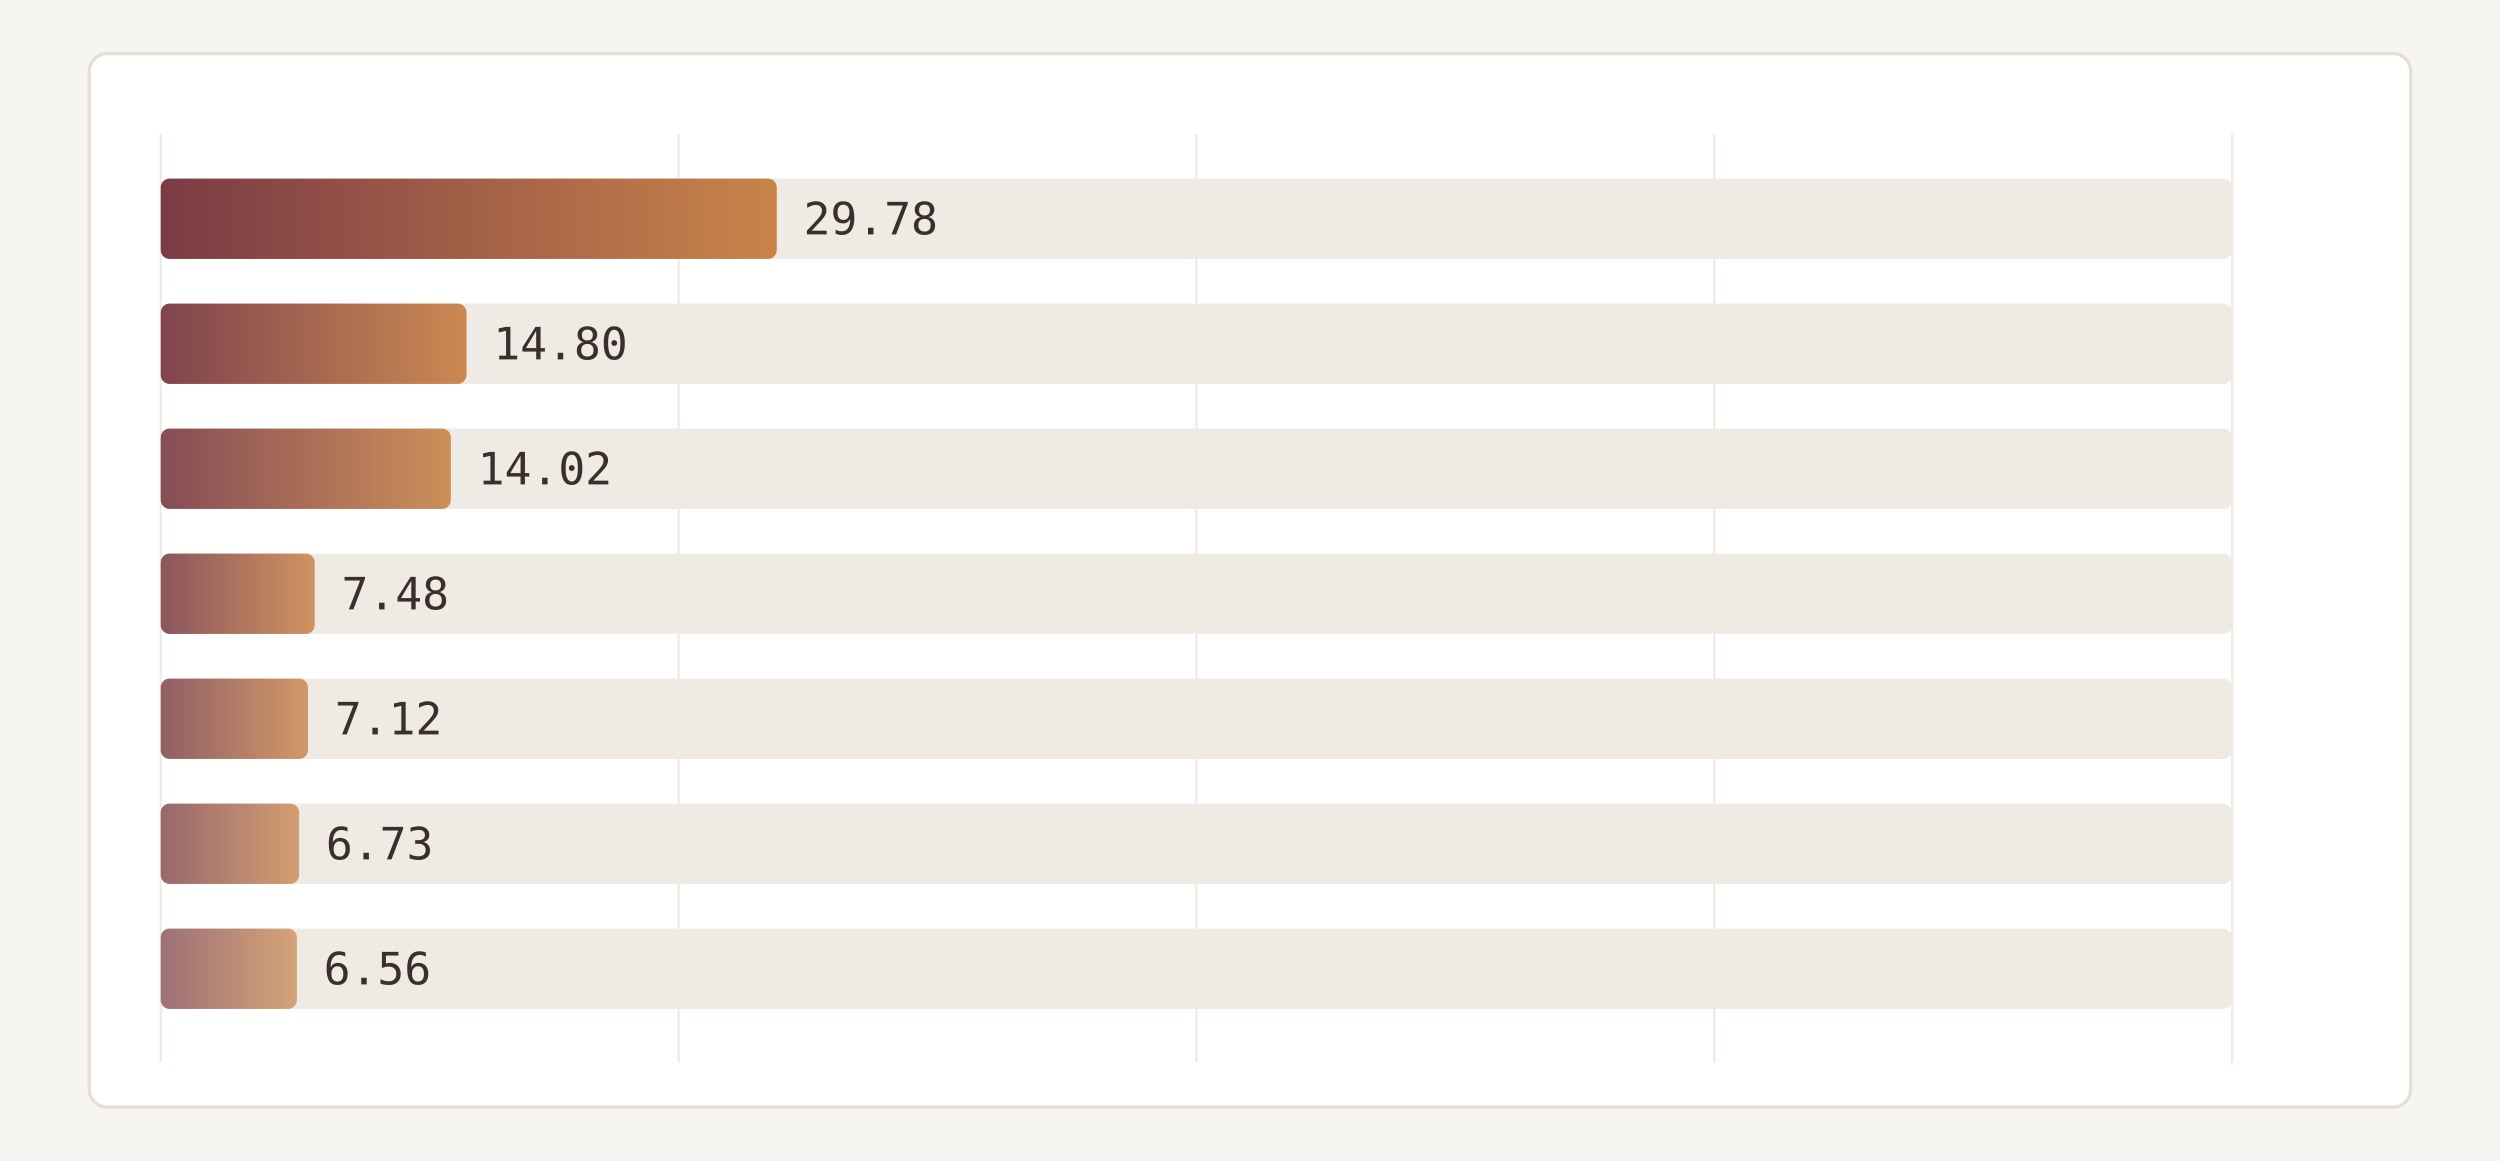
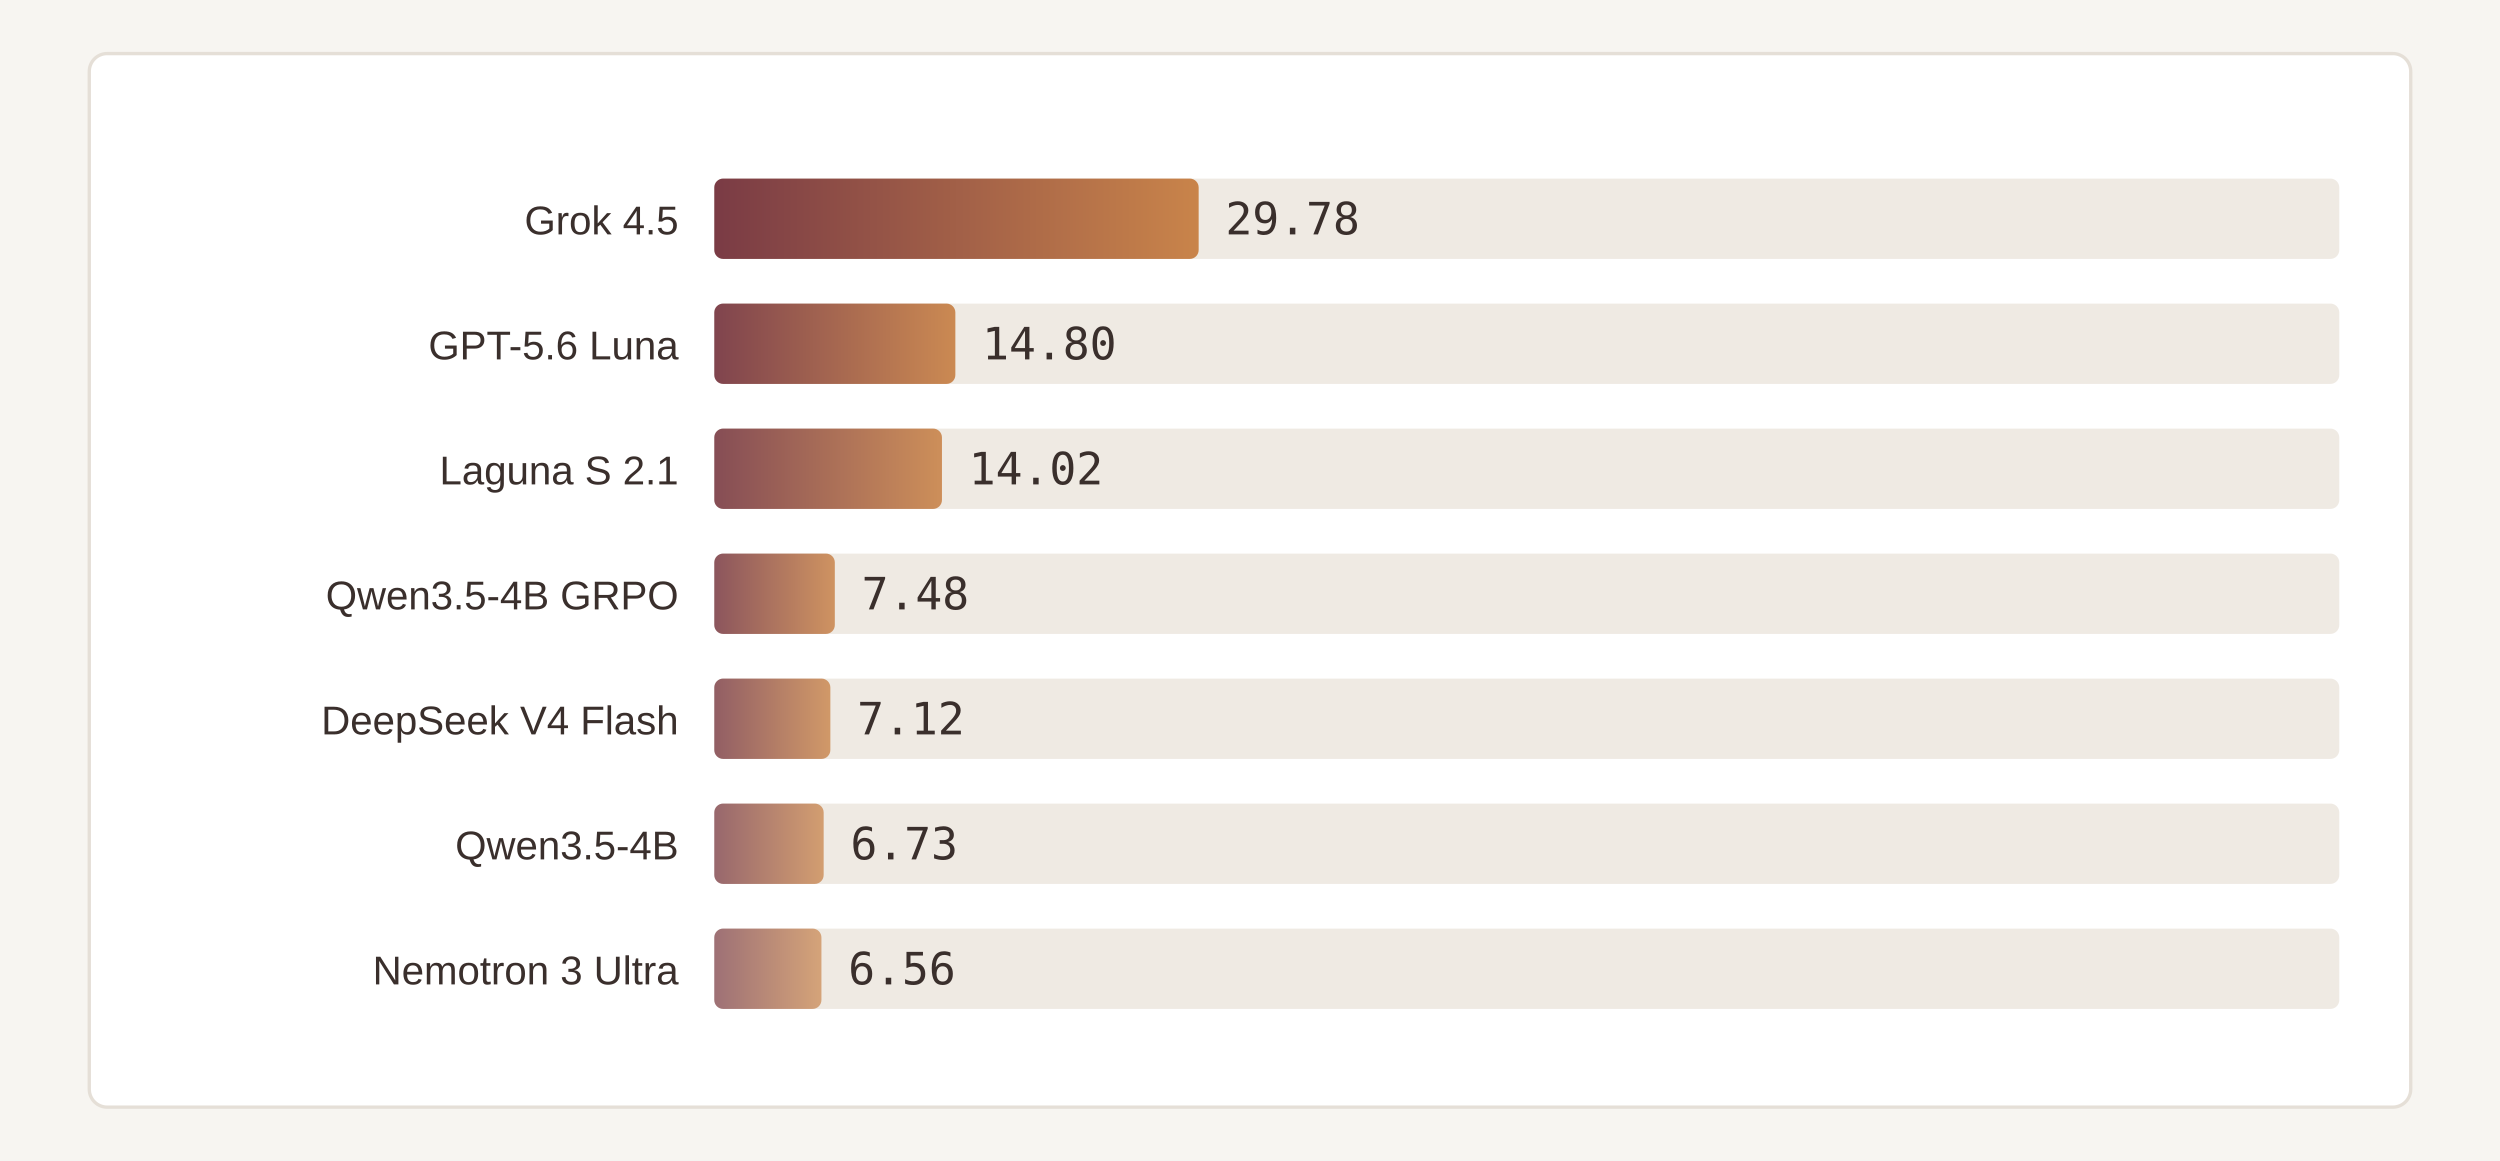
<svg xmlns="http://www.w3.org/2000/svg" width="1120" height="520" viewBox="0 0 1120 520" role="img" aria-labelledby="title">
  <rect width="1120" height="520" fill="#F7F5F1" />
  <rect x="40" y="24" width="1040" height="472" rx="8" fill="#FFFFFF" stroke="#E5DFD7" stroke-width="1.5" />
  <defs>
    <linearGradient id="bar" x1="0" y1="0" x2="1" y2="0">
      <stop offset="0%" stop-color="#7A3B45" />
      <stop offset="100%" stop-color="#C9844A" />
    </linearGradient>
  </defs>
-   <g stroke="#EFEAE3" stroke-width="1">
-     <line x1="72" y1="60" x2="72" y2="476" />
-     <line x1="304" y1="60" x2="304" y2="476" />
-     <line x1="536" y1="60" x2="536" y2="476" />
-     <line x1="768" y1="60" x2="768" y2="476" />
-     <line x1="1000" y1="60" x2="1000" y2="476" />
+   <g font-family="IBM Plex Sans, Helvetica Neue, Arial, sans-serif" font-size="18" fill="#3A2F2C" text-anchor="end">
+     <text x="304" y="105">Grok 4.5</text>
+     <text x="304" y="161">GPT-5.6 Luna</text>
+     <text x="304" y="217">Laguna S 2.1</text>
+     <text x="304" y="273">Qwen3.5-4B GRPO</text>
+     <text x="304" y="329">DeepSeek V4 Flash</text>
+     <text x="304" y="385">Qwen3.5-4B</text>
+     <text x="304" y="441">Nemotron 3 Ultra</text>
  </g>
  <g font-family="IBM Plex Mono, Menlo, Consolas, monospace" font-size="20" fill="#3A2F2C">
-     <rect x="72" y="80" width="928" height="36" rx="4" fill="#EFEAE3" />
-     <rect x="72" y="80" width="276" height="36" rx="4" fill="url(#bar)" />
-     <text x="360" y="105">29.78</text>
-     <rect x="72" y="136" width="928" height="36" rx="4" fill="#EFEAE3" />
-     <rect x="72" y="136" width="137" height="36" rx="4" fill="url(#bar)" fill-opacity="0.95" />
-     <text x="221" y="161">14.80</text>
-     <rect x="72" y="192" width="928" height="36" rx="4" fill="#EFEAE3" />
-     <rect x="72" y="192" width="130" height="36" rx="4" fill="url(#bar)" fill-opacity="0.90" />
-     <text x="214" y="217">14.02</text>
-     <rect x="72" y="248" width="928" height="36" rx="4" fill="#EFEAE3" />
-     <rect x="72" y="248" width="69" height="36" rx="4" fill="url(#bar)" fill-opacity="0.85" />
-     <text x="153" y="273">7.48</text>
-     <rect x="72" y="304" width="928" height="36" rx="4" fill="#EFEAE3" />
-     <rect x="72" y="304" width="66" height="36" rx="4" fill="url(#bar)" fill-opacity="0.80" />
-     <text x="150" y="329">7.12</text>
-     <rect x="72" y="360" width="928" height="36" rx="4" fill="#EFEAE3" />
-     <rect x="72" y="360" width="62" height="36" rx="4" fill="url(#bar)" fill-opacity="0.75" />
-     <text x="146" y="385">6.73</text>
-     <rect x="72" y="416" width="928" height="36" rx="4" fill="#EFEAE3" />
-     <rect x="72" y="416" width="61" height="36" rx="4" fill="url(#bar)" fill-opacity="0.70" />
-     <text x="145" y="441">6.56</text>
+     <rect x="320" y="80" width="728" height="36" rx="4" fill="#EFEAE3" />
+     <rect x="320" y="80" width="217" height="36" rx="4" fill="url(#bar)" />
+     <text x="549" y="105">29.78</text>
+     <rect x="320" y="136" width="728" height="36" rx="4" fill="#EFEAE3" />
+     <rect x="320" y="136" width="108" height="36" rx="4" fill="url(#bar)" fill-opacity="0.95" />
+     <text x="440" y="161">14.80</text>
+     <rect x="320" y="192" width="728" height="36" rx="4" fill="#EFEAE3" />
+     <rect x="320" y="192" width="102" height="36" rx="4" fill="url(#bar)" fill-opacity="0.90" />
+     <text x="434" y="217">14.02</text>
+     <rect x="320" y="248" width="728" height="36" rx="4" fill="#EFEAE3" />
+     <rect x="320" y="248" width="54" height="36" rx="4" fill="url(#bar)" fill-opacity="0.85" />
+     <text x="386" y="273">7.48</text>
+     <rect x="320" y="304" width="728" height="36" rx="4" fill="#EFEAE3" />
+     <rect x="320" y="304" width="52" height="36" rx="4" fill="url(#bar)" fill-opacity="0.80" />
+     <text x="384" y="329">7.12</text>
+     <rect x="320" y="360" width="728" height="36" rx="4" fill="#EFEAE3" />
+     <rect x="320" y="360" width="49" height="36" rx="4" fill="url(#bar)" fill-opacity="0.75" />
+     <text x="381" y="385">6.73</text>
+     <rect x="320" y="416" width="728" height="36" rx="4" fill="#EFEAE3" />
+     <rect x="320" y="416" width="48" height="36" rx="4" fill="url(#bar)" fill-opacity="0.70" />
+     <text x="380" y="441">6.56</text>
  </g>
</svg>
